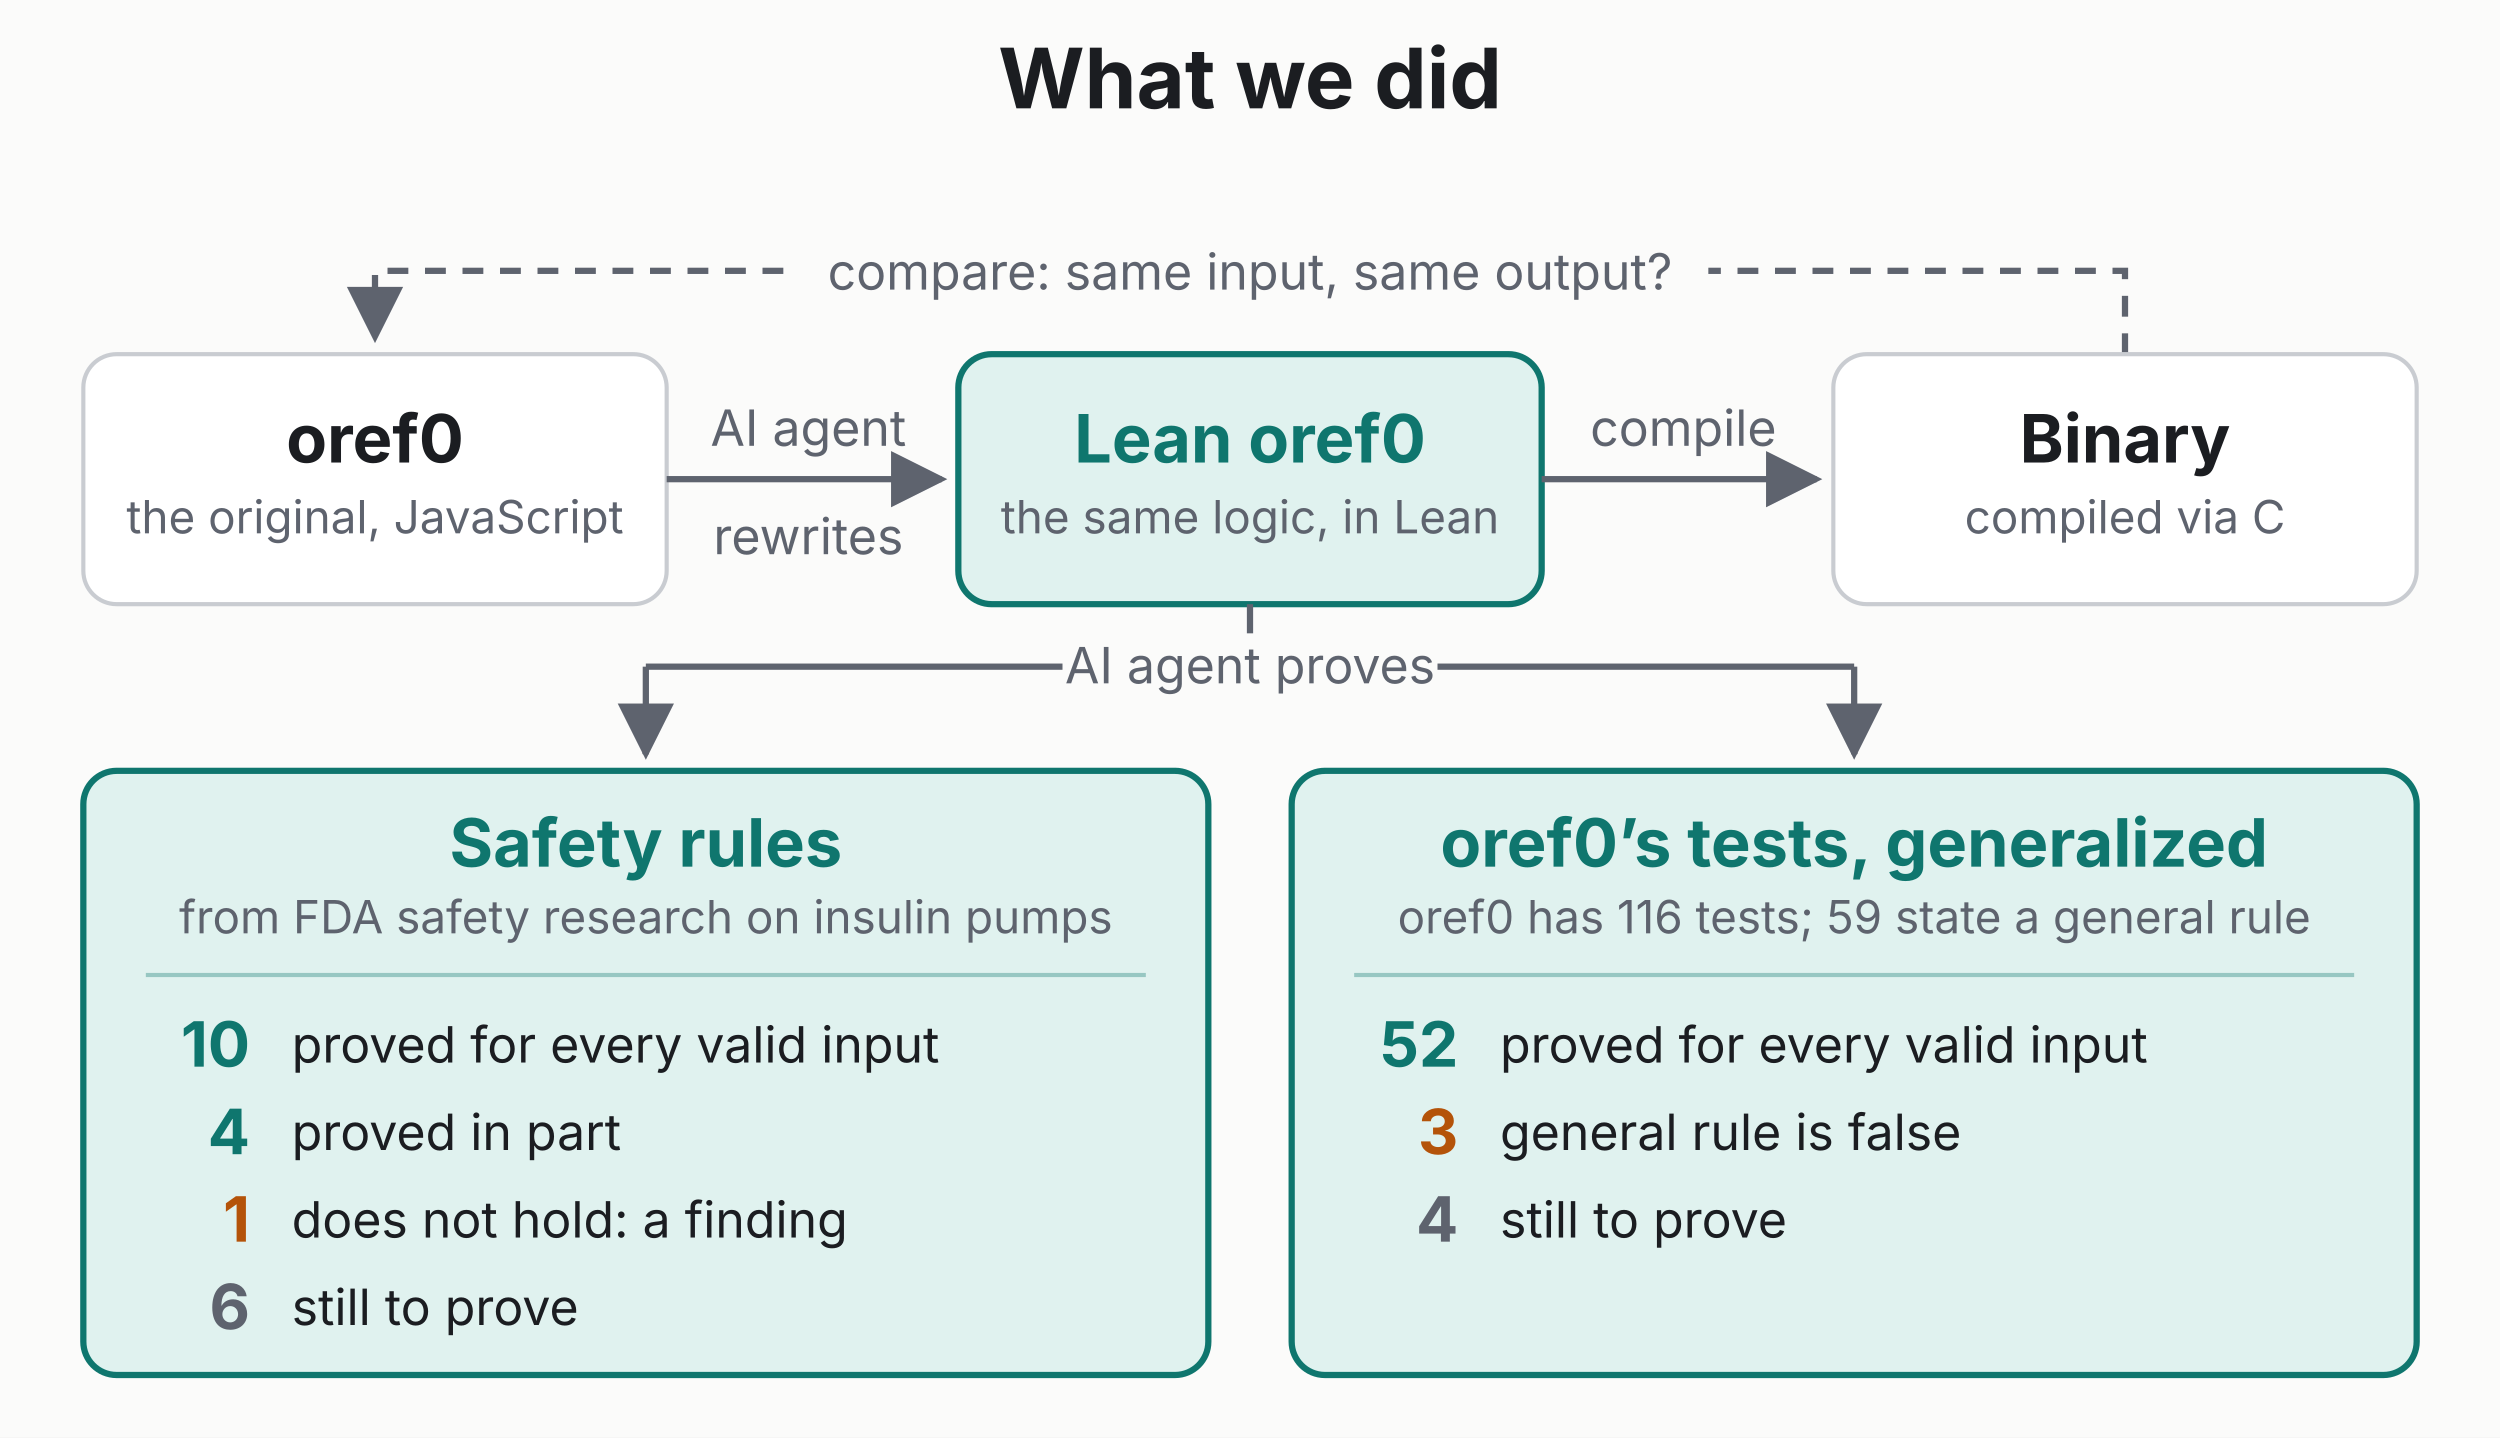
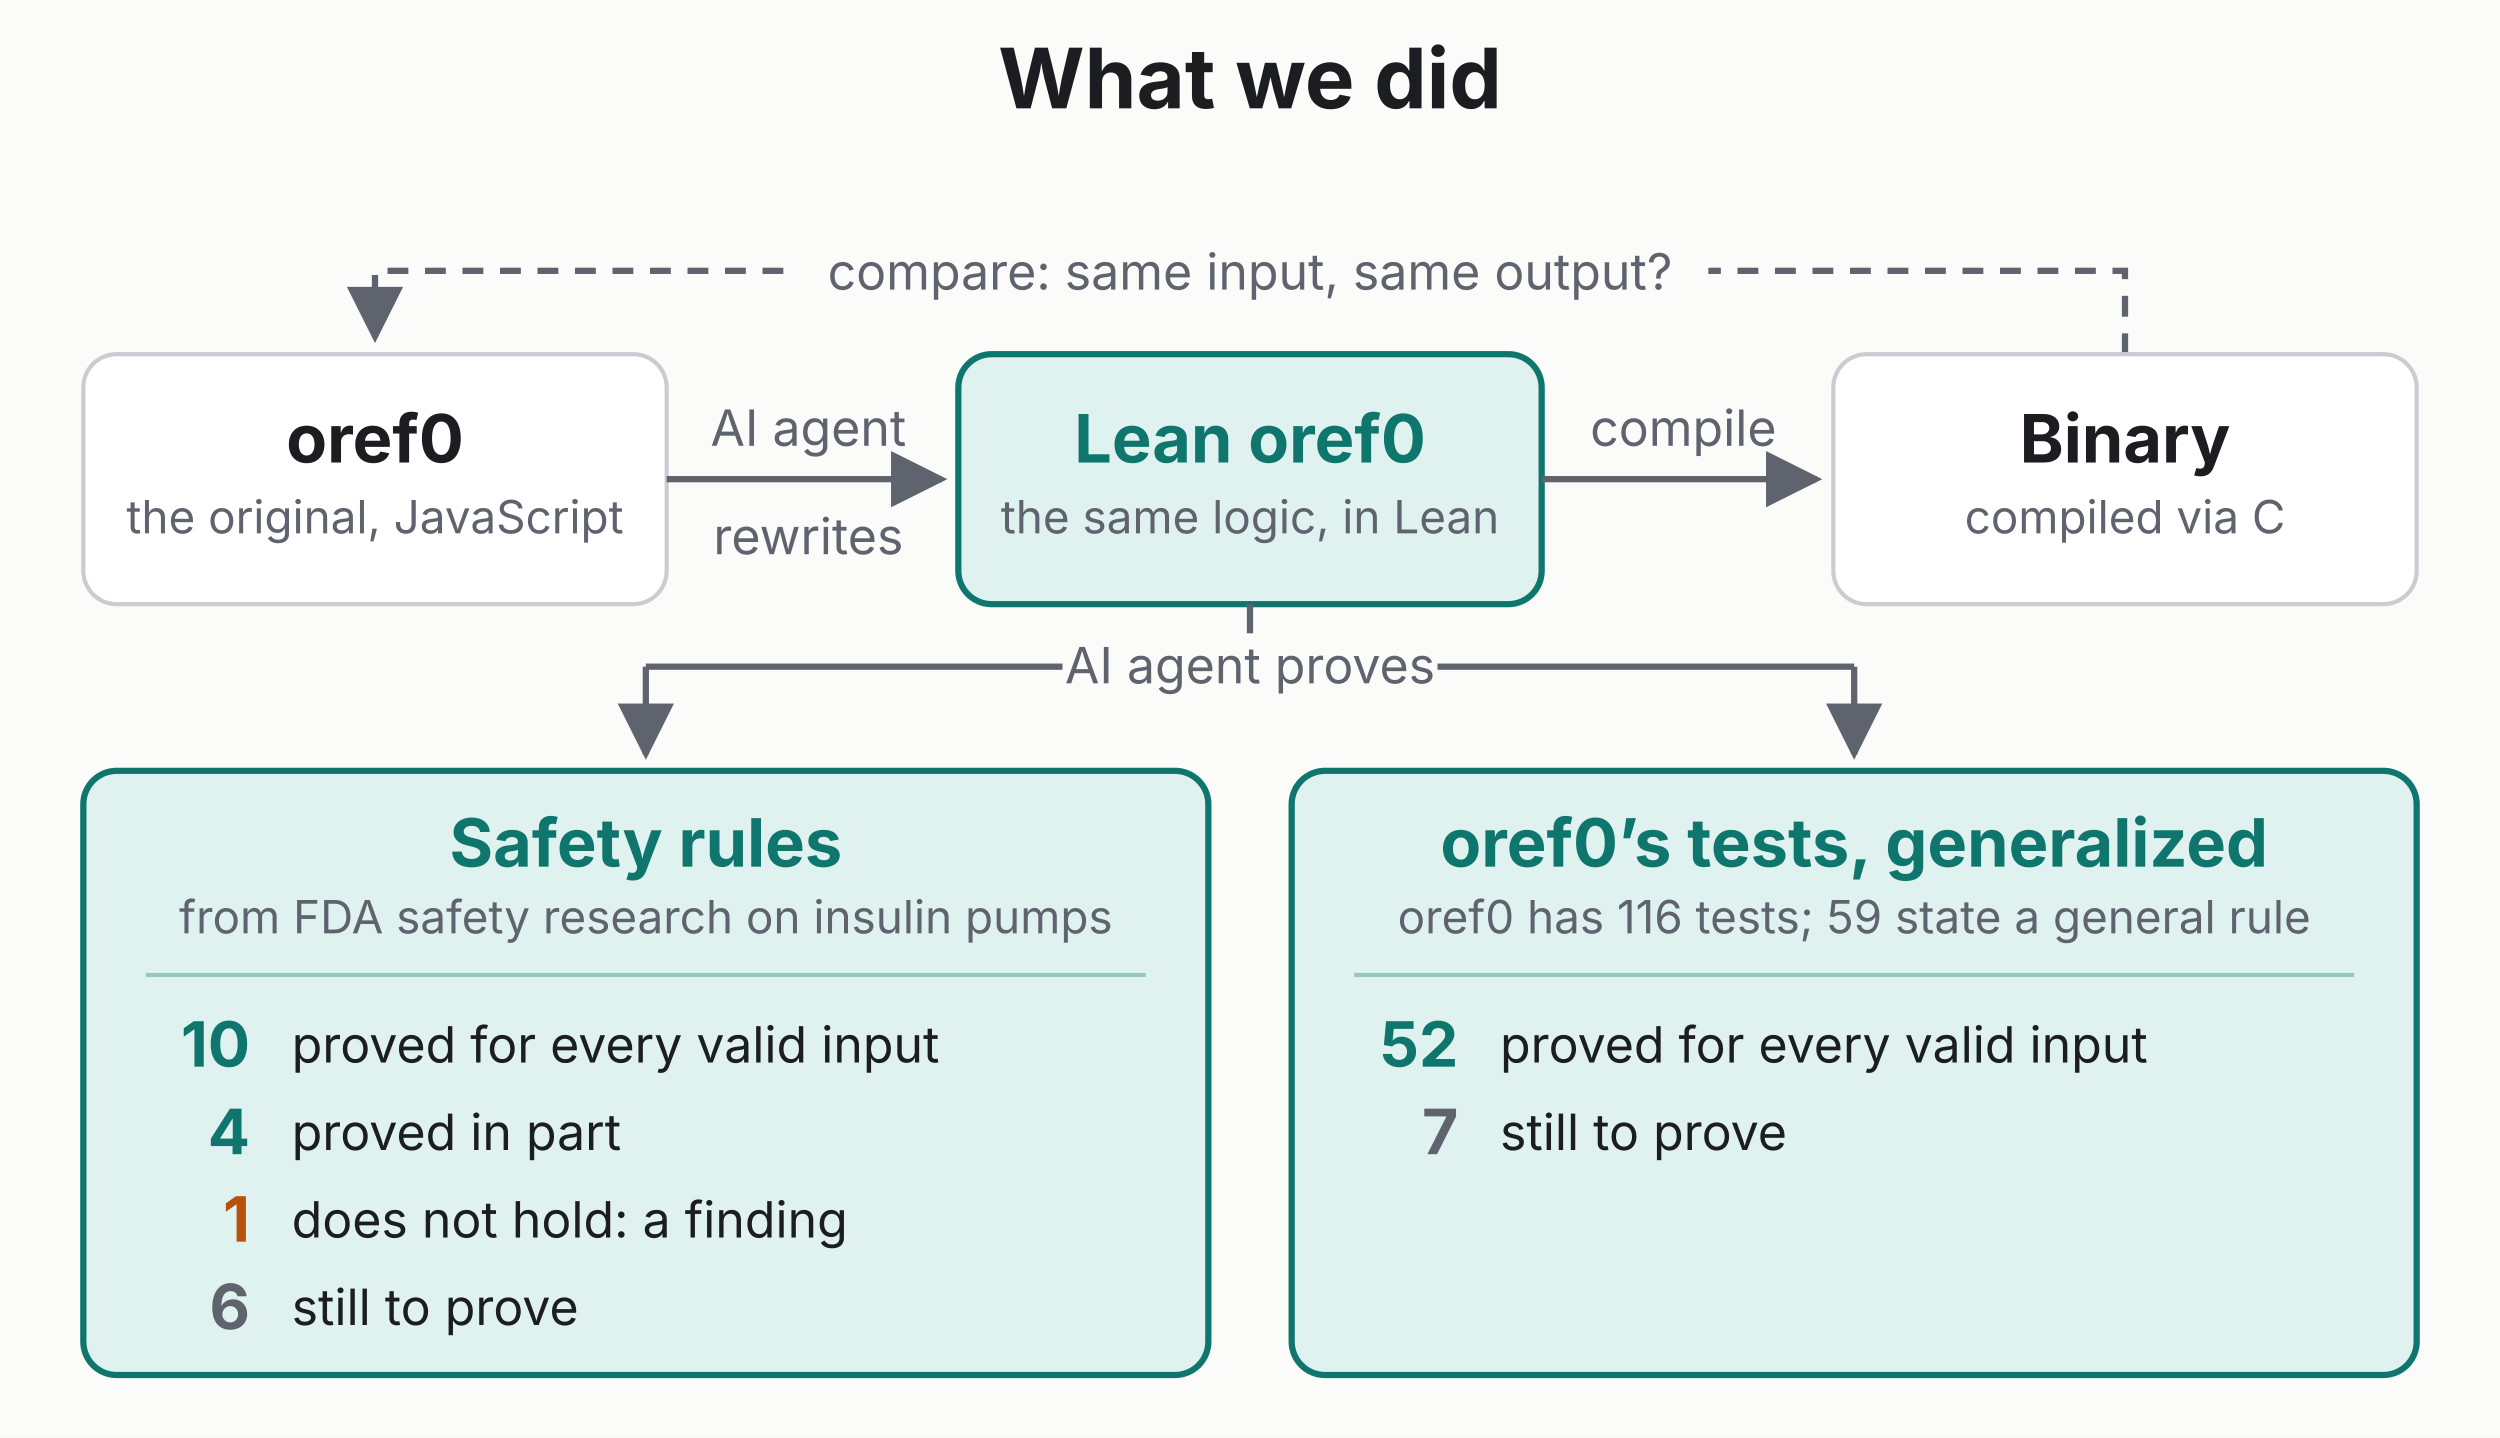
- <svg xmlns="http://www.w3.org/2000/svg" viewBox="0 0 1200 690" width="1200" height="690" role="img" aria-label="What we did. An AI agent rewrote oref0 from JavaScript into Lean, compiled the Lean version into a binary via C, and compared it with the original. On the Lean version it proved two kinds of theorems. Safety rules from FDA research on insulin pumps: 10 proved for every valid input, 4 in part, 1 does not hold (a finding), 6 still to prove. oref0’s tests, generalized: of 116 tests, 59 state a general rule; 52 are proved for every valid input, for 3 the general rule is false, 4 are still to prove.">
+ <svg xmlns="http://www.w3.org/2000/svg" viewBox="0 0 1200 690" width="1200" height="690" role="img" aria-label="What we did. An AI agent rewrote oref0 from JavaScript into Lean, compiled the Lean version into a binary via C, and compared it with the original. On the Lean version it proved two kinds of theorems. Safety rules from FDA research on insulin pumps: 10 proved for every valid input, 4 in part, 1 does not hold (a finding), 6 still to prove. oref0’s tests, generalized: of 116 tests, 59 state a general rule; 52 are proved for every valid input and 7 are still to prove.">
  <defs>
    <marker id="head" viewBox="0 0 10 10" refX="9" refY="5" markerWidth="9" markerHeight="9" orient="auto-start-reverse">
      <path d="M0 0 L10 5 L0 10 z" fill="#5e636e" />
    </marker>
  </defs>
  <style>
    text { font-family: Inter, "Helvetica Neue", Arial, sans-serif; fill: #1b1d21; }
    .box { fill: #ffffff; stroke: #c9ccd1; stroke-width: 2; }
    .main { fill: #e0f2ef; stroke: #0f766e; stroke-width: 3; }
    .heading { font-size: 40px; font-weight: 700; }
    .title { font-size: 32px; font-weight: 700; }
    .sub { font-size: 22px; fill: #5e636e; }
    .label { font-size: 24px; fill: #5e636e; }
    .accent { fill: #0f766e; }
    .warn { fill: #b45309; }
    .num { font-size: 30px; font-weight: 700; }
    .item { font-size: 24px; }
    .line { stroke: #5e636e; stroke-width: 3; fill: none; }
    .dash { stroke-dasharray: 10 8; }
  </style>
  <rect id="bg" width="1200" height="690" fill="#fbfbfa" />
  <text class="heading" x="600" y="52" text-anchor="middle">What we did</text>
  <path class="line dash" d="M1020 170 V130 H180 V162" marker-end="url(#head)" />
  <rect x="380" y="112" width="440" height="36" fill="#fbfbfa" />
  <text class="label" x="600" y="139" text-anchor="middle">compare: same input, same output?</text>
  <rect class="box" x="40" y="170" width="280" height="120" rx="16" />
  <text class="title" x="180" y="222" text-anchor="middle">oref0</text>
  <text class="sub" x="180" y="256" text-anchor="middle">the original, JavaScript</text>
  <rect class="main" x="460" y="170" width="280" height="120" rx="16" />
  <text class="title accent" x="600" y="222" text-anchor="middle">Lean oref0</text>
  <text class="sub" x="600" y="256" text-anchor="middle">the same logic, in Lean</text>
  <rect class="box" x="880" y="170" width="280" height="120" rx="16" />
  <text class="title" x="1020" y="222" text-anchor="middle">Binary</text>
  <text class="sub" x="1020" y="256" text-anchor="middle">compiled via C</text>
  <path class="line" d="M320 230 H452" marker-end="url(#head)" />
  <text class="label" x="388" y="214" text-anchor="middle">AI agent</text>
  <text class="label" x="388" y="266" text-anchor="middle">rewrites</text>
  <path class="line" d="M740 230 H872" marker-end="url(#head)" />
  <text class="label" x="808" y="214" text-anchor="middle">compile</text>
  <path class="line" d="M600 290 V320 M310 320 H890 M310 320 V362 M890 320 V362" />
  <path class="line" d="M310 340 V362" marker-end="url(#head)" />
  <path class="line" d="M890 340 V362" marker-end="url(#head)" />
  <rect x="510" y="304" width="180" height="32" fill="#fbfbfa" />
  <text class="label" x="600" y="328" text-anchor="middle">AI agent proves</text>
  <rect class="main" x="40" y="370" width="540" height="290" rx="16" />
  <text class="title accent" x="310" y="416" text-anchor="middle">Safety rules</text>
  <text class="sub" x="310" y="448" text-anchor="middle">from FDA safety research on insulin pumps</text>
  <line x1="70" y1="468" x2="550" y2="468" stroke="#0f766e" stroke-opacity="0.35" stroke-width="2" />
  <text class="num accent" x="120" y="512" text-anchor="end">10</text>
  <text class="item" x="140" y="510">proved for every valid input</text>
  <text class="num accent" x="120" y="554" text-anchor="end">4</text>
  <text class="item" x="140" y="552">proved in part</text>
  <text class="num warn" x="120" y="596" text-anchor="end">1</text>
  <text class="item" x="140" y="594">does not hold: a finding</text>
  <text class="num" x="120" y="638" text-anchor="end" style="fill:#5e636e">6</text>
  <text class="item" x="140" y="636">still to prove</text>
  <rect class="main" x="620" y="370" width="540" height="290" rx="16" />
  <text class="title accent" x="890" y="416" text-anchor="middle">oref0’s tests, generalized</text>
  <text class="sub" x="890" y="448" text-anchor="middle">oref0 has 116 tests; 59 state a general rule</text>
  <line x1="650" y1="468" x2="1130" y2="468" stroke="#0f766e" stroke-opacity="0.35" stroke-width="2" />
  <text class="num accent" x="700" y="512" text-anchor="end">52</text>
  <text class="item" x="720" y="510">proved for every valid input</text>
-   <text class="num warn" x="700" y="554" text-anchor="end">3</text>
-   <text class="item" x="720" y="552">general rule is false</text>
-   <text class="num" x="700" y="596" text-anchor="end" style="fill:#5e636e">4</text>
-   <text class="item" x="720" y="594">still to prove</text>
+   <text class="num" x="700" y="554" text-anchor="end" style="fill:#5e636e">7</text>
+   <text class="item" x="720" y="552">still to prove</text>
</svg>
